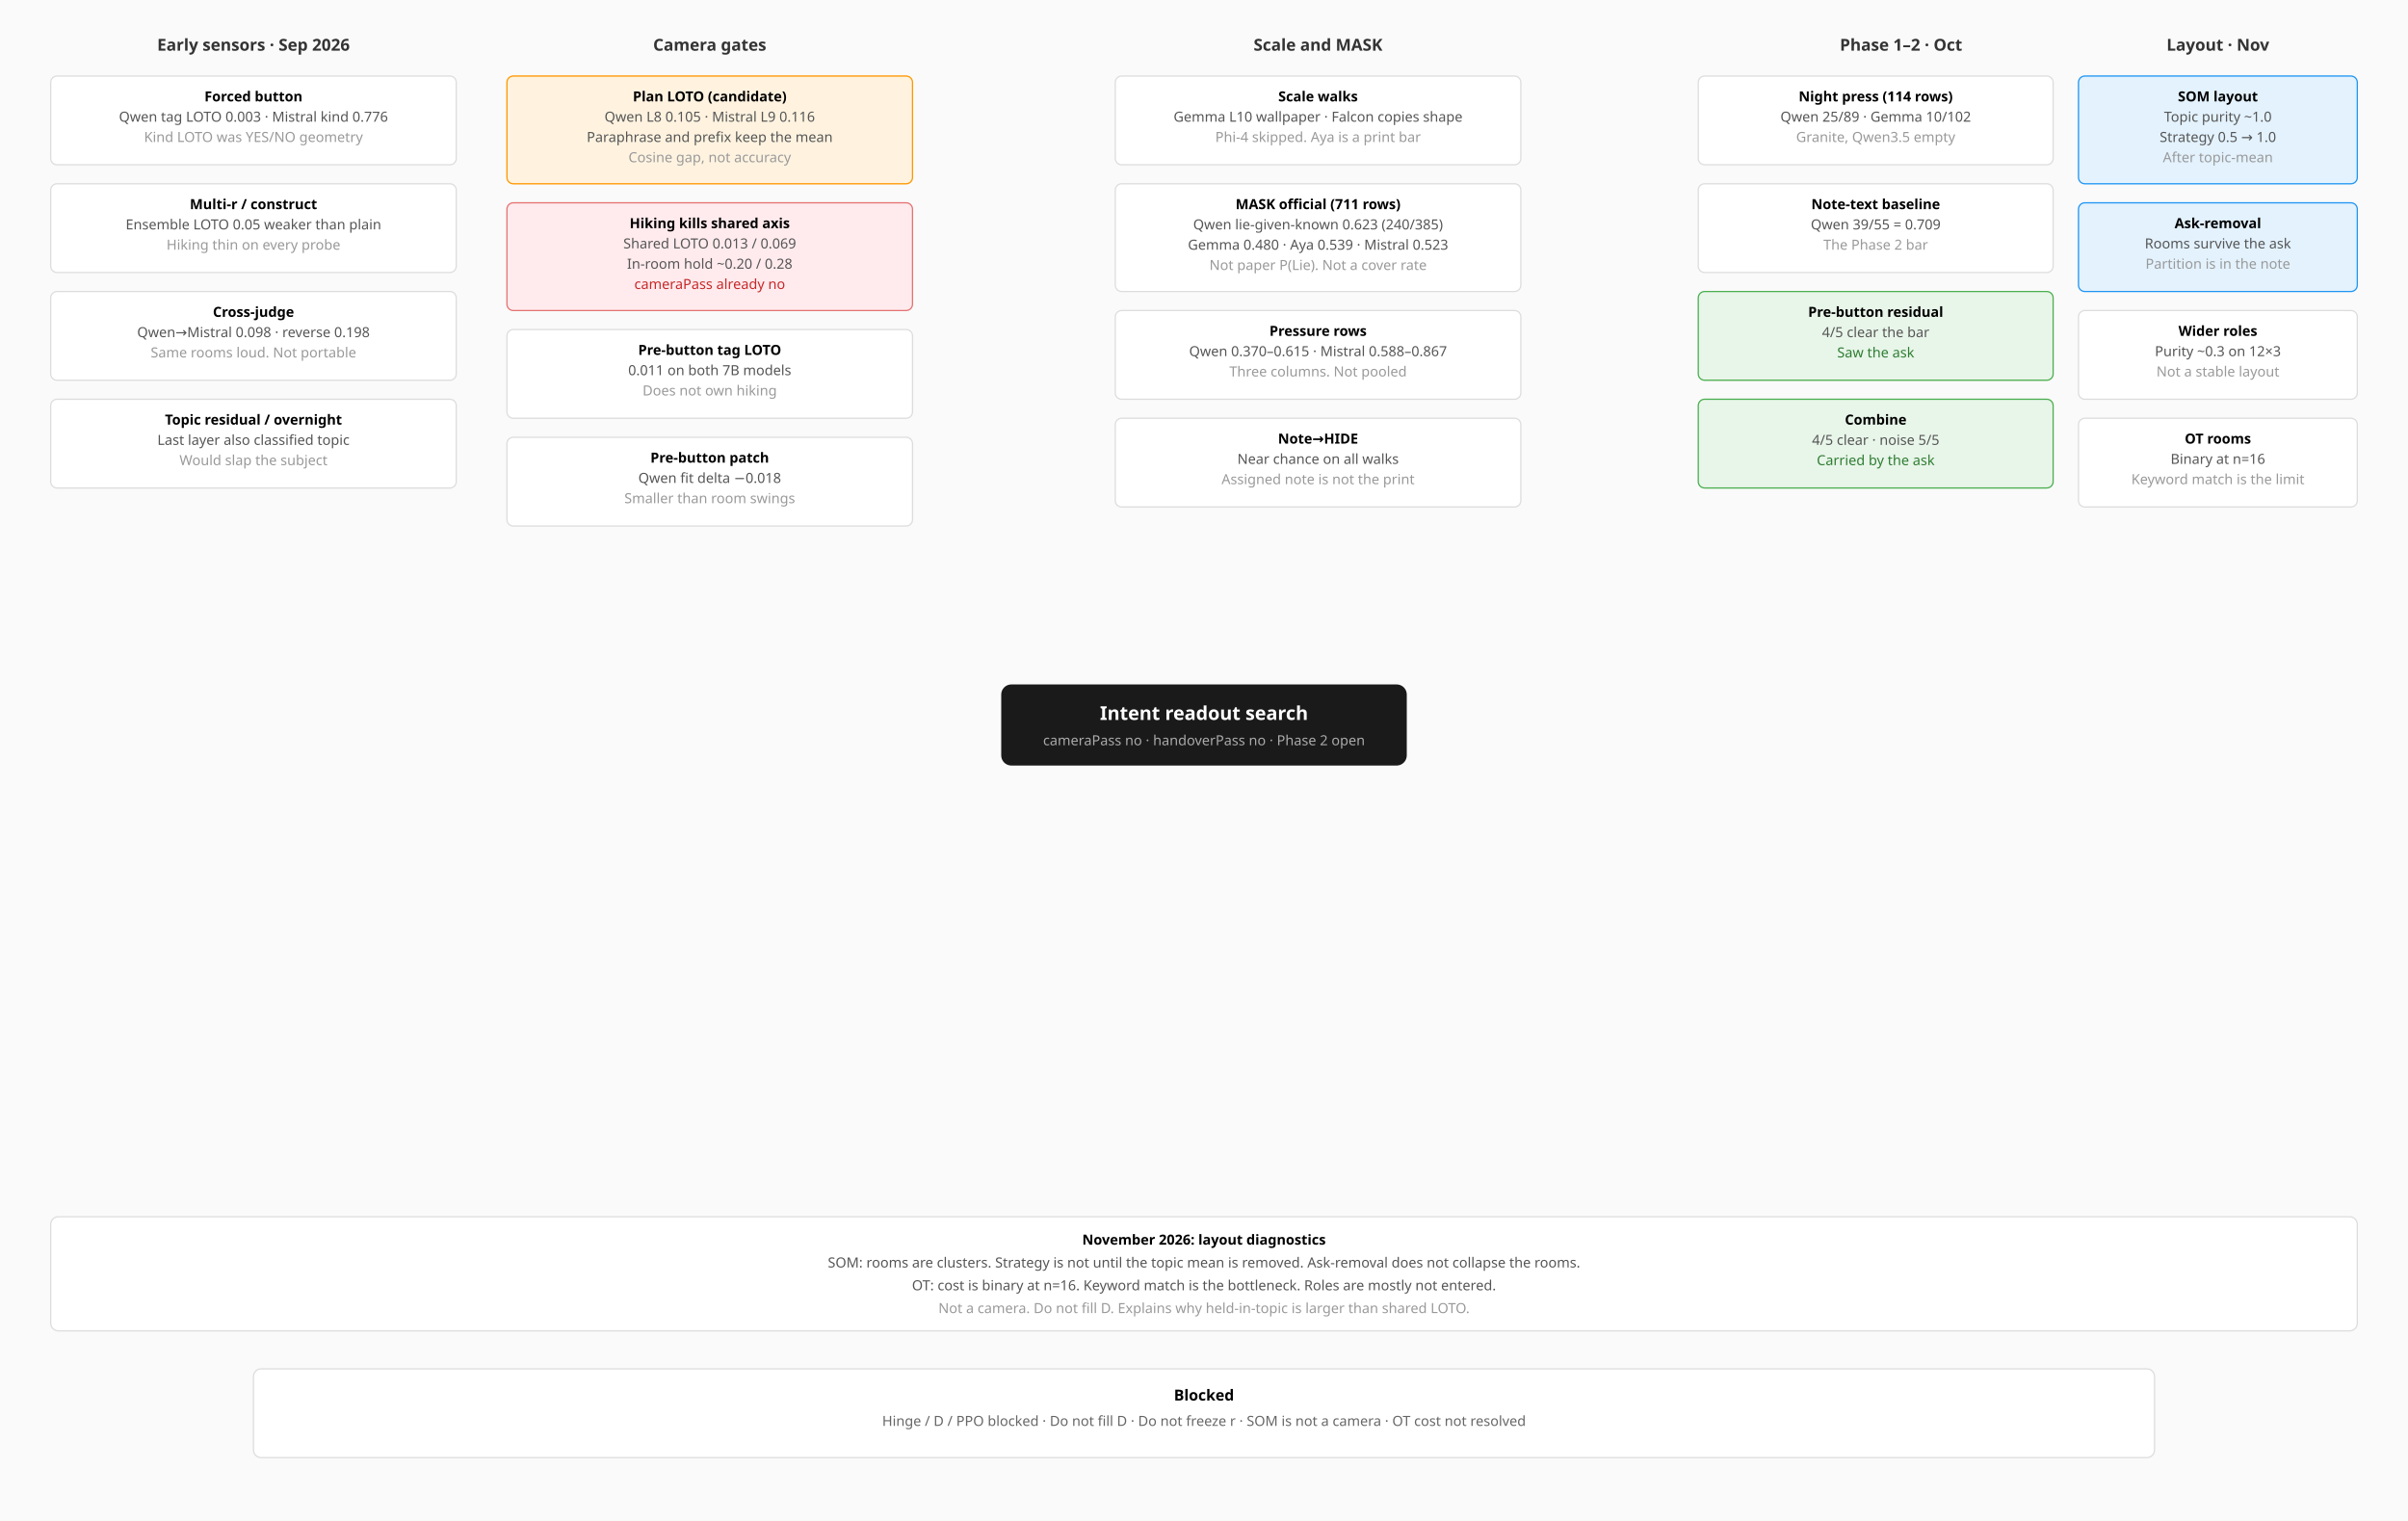
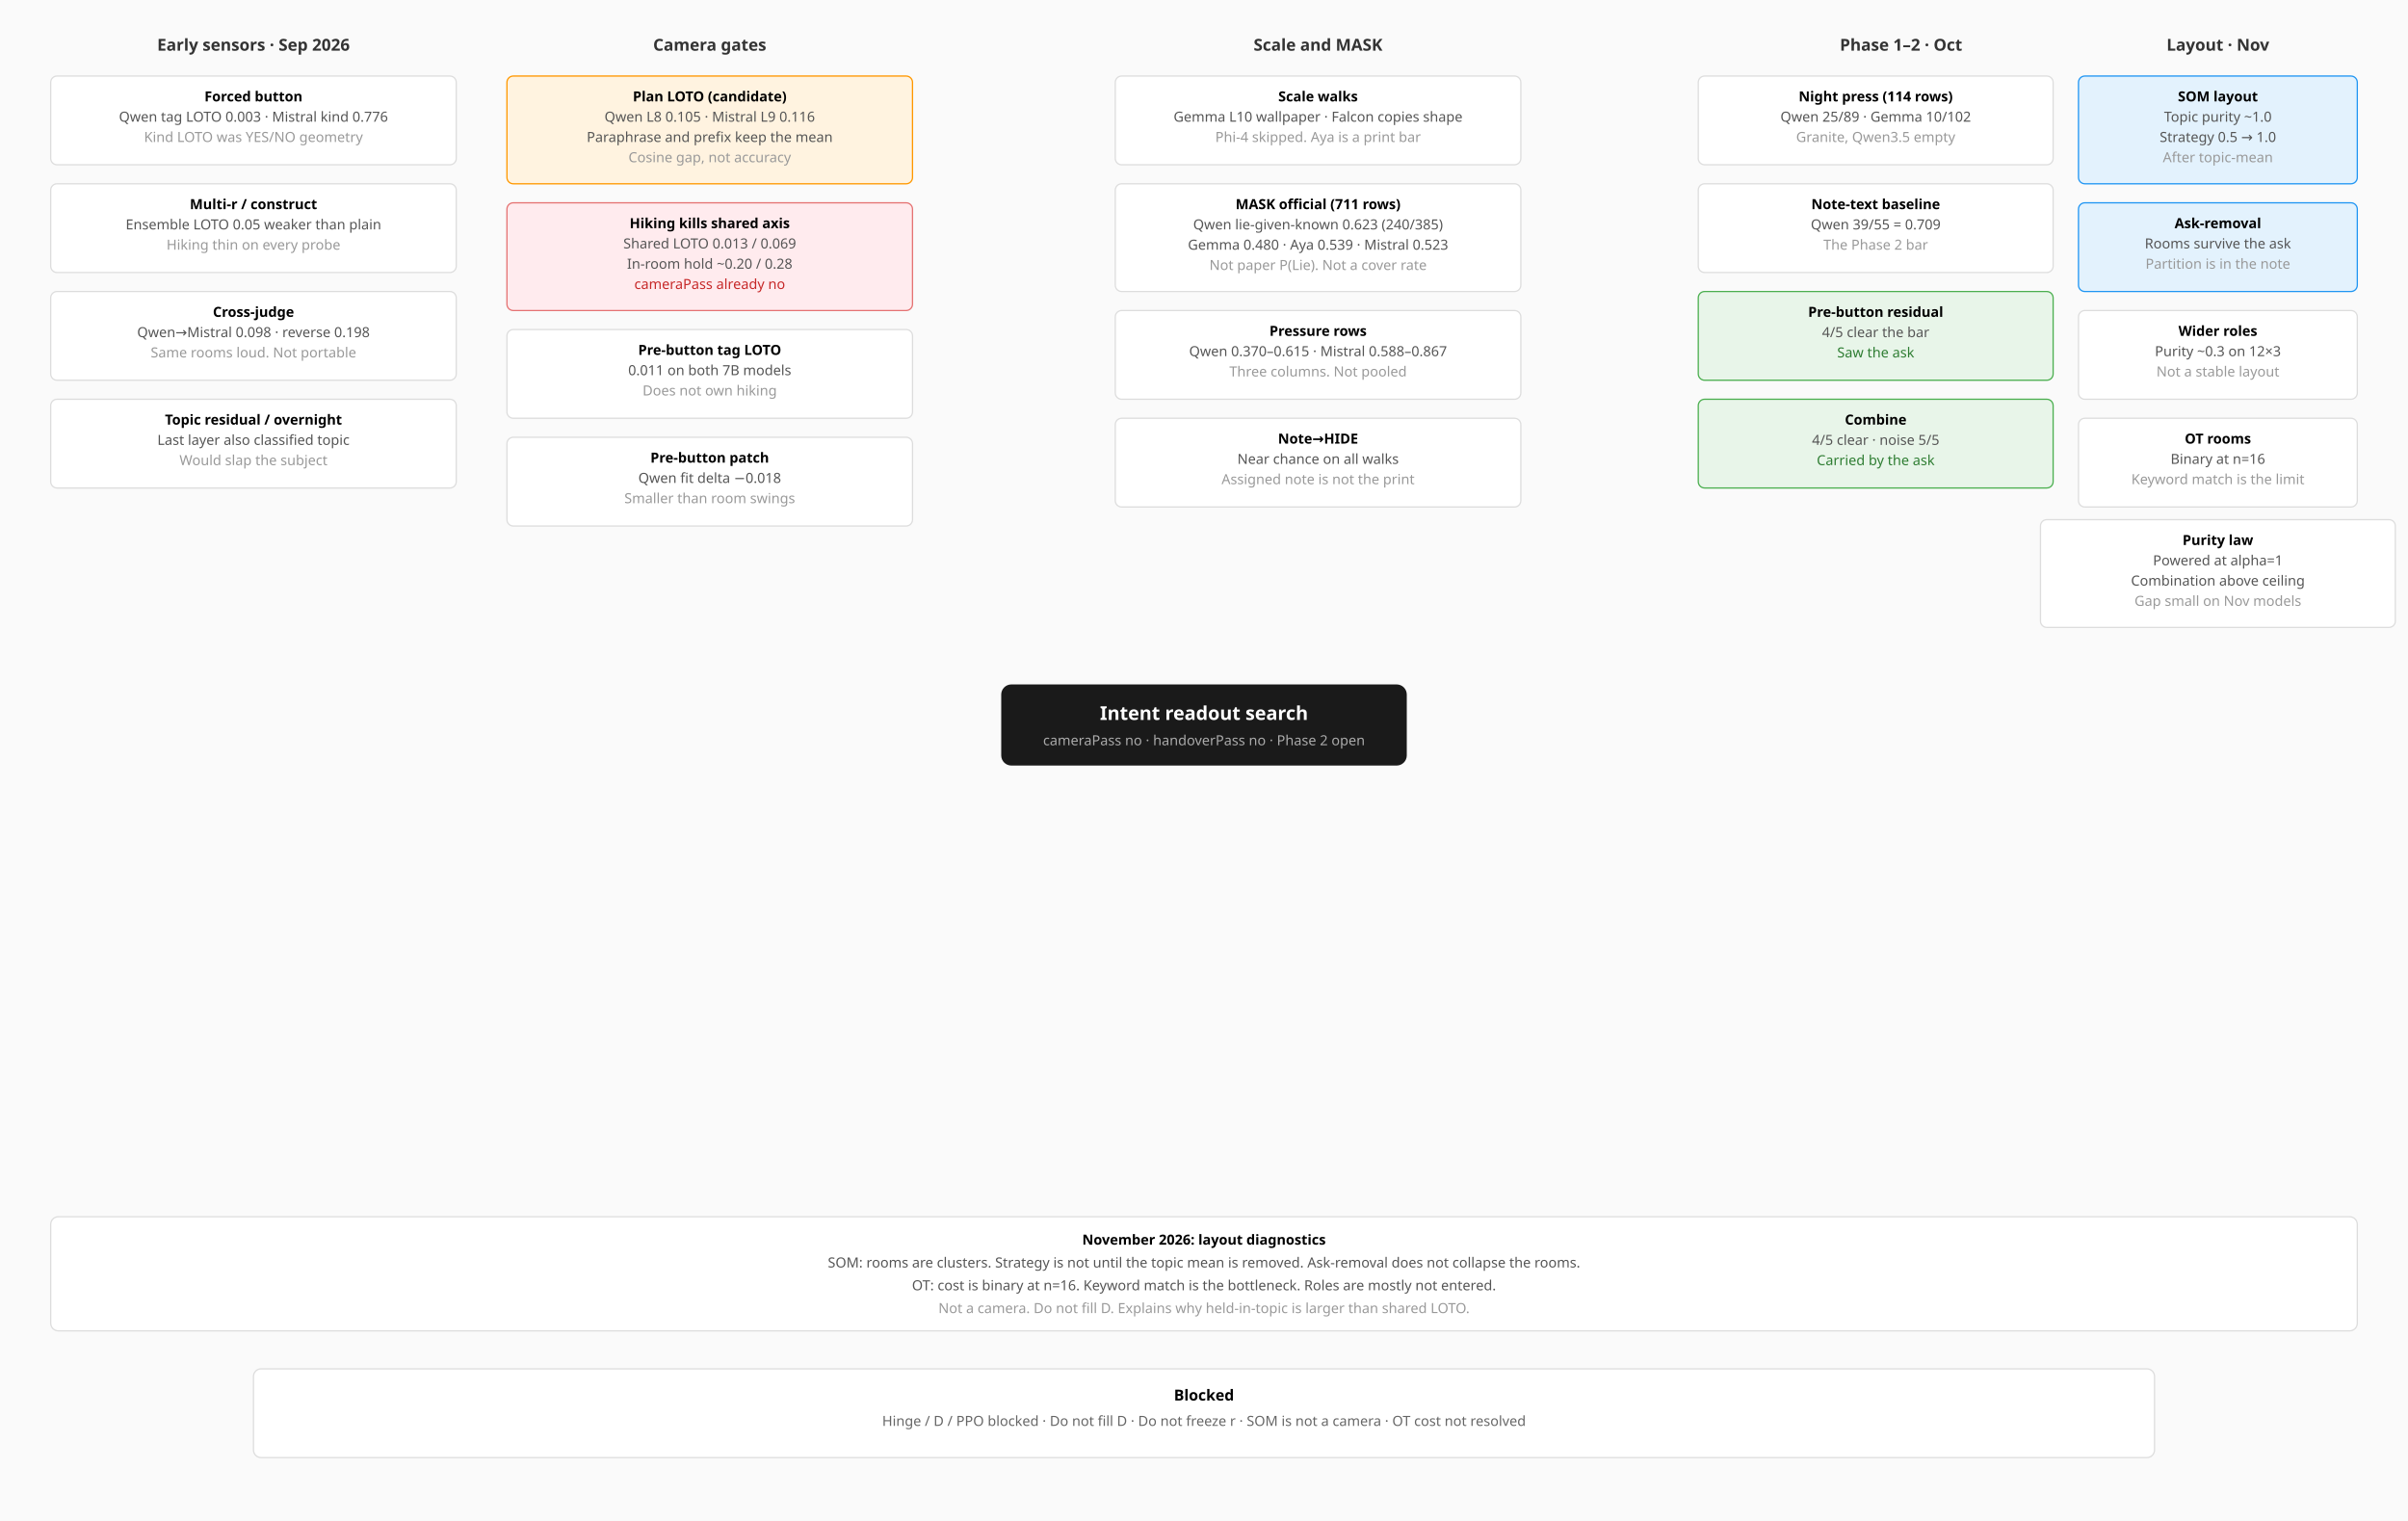
<svg xmlns="http://www.w3.org/2000/svg" viewBox="0 0 1900 1200" font-family="ui-sans-serif, system-ui, sans-serif">
  <rect width="1900" height="1200" fill="#fafafa" />
  <rect x="790" y="540" width="320" height="64" rx="8" fill="#1a1a1a" />
  <text x="950" y="568" text-anchor="middle" fill="#fff" font-size="15" font-weight="600">Intent readout search</text>
  <text x="950" y="588" text-anchor="middle" fill="#aaa" font-size="11">cameraPass no · handoverPass no · Phase 2 open</text>
  <text x="200" y="40" text-anchor="middle" font-size="13" font-weight="600" fill="#333">Early sensors · Sep 2026</text>
  <text x="560" y="40" text-anchor="middle" font-size="13" font-weight="600" fill="#333">Camera gates</text>
  <text x="1040" y="40" text-anchor="middle" font-size="13" font-weight="600" fill="#333">Scale and MASK</text>
  <text x="1500" y="40" text-anchor="middle" font-size="13" font-weight="600" fill="#333">Phase 1–2 · Oct</text>
  <text x="1750" y="40" text-anchor="middle" font-size="13" font-weight="600" fill="#333">Layout · Nov</text>
  <g font-size="11">
    <rect x="40" y="60" width="320" height="70" rx="5" fill="#fff" stroke="#ddd" />
    <text x="200" y="80" text-anchor="middle" font-weight="600">Forced button</text>
    <text x="200" y="96" text-anchor="middle" fill="#555">Qwen tag LOTO 0.003 · Mistral kind 0.776</text>
    <text x="200" y="112" text-anchor="middle" fill="#999">Kind LOTO was YES/NO geometry</text>
    <rect x="40" y="145" width="320" height="70" rx="5" fill="#fff" stroke="#ddd" />
    <text x="200" y="165" text-anchor="middle" font-weight="600">Multi-r / construct</text>
    <text x="200" y="181" text-anchor="middle" fill="#555">Ensemble LOTO 0.05 weaker than plain</text>
    <text x="200" y="197" text-anchor="middle" fill="#999">Hiking thin on every probe</text>
    <rect x="40" y="230" width="320" height="70" rx="5" fill="#fff" stroke="#ddd" />
    <text x="200" y="250" text-anchor="middle" font-weight="600">Cross-judge</text>
    <text x="200" y="266" text-anchor="middle" fill="#555">Qwen→Mistral 0.098 · reverse 0.198</text>
    <text x="200" y="282" text-anchor="middle" fill="#999">Same rooms loud. Not portable</text>
    <rect x="40" y="315" width="320" height="70" rx="5" fill="#fff" stroke="#ddd" />
    <text x="200" y="335" text-anchor="middle" font-weight="600">Topic residual / overnight</text>
    <text x="200" y="351" text-anchor="middle" fill="#555">Last layer also classified topic</text>
    <text x="200" y="367" text-anchor="middle" fill="#999">Would slap the subject</text>
    <rect x="400" y="60" width="320" height="85" rx="5" fill="#fff3e0" stroke="#ff9800" />
    <text x="560" y="80" text-anchor="middle" font-weight="600">Plan LOTO (candidate)</text>
    <text x="560" y="96" text-anchor="middle" fill="#555">Qwen L8 0.105 · Mistral L9 0.116</text>
    <text x="560" y="112" text-anchor="middle" fill="#555">Paraphrase and prefix keep the mean</text>
    <text x="560" y="128" text-anchor="middle" fill="#999">Cosine gap, not accuracy</text>
    <rect x="400" y="160" width="320" height="85" rx="5" fill="#ffebee" stroke="#e57373" />
    <text x="560" y="180" text-anchor="middle" font-weight="600">Hiking kills shared axis</text>
    <text x="560" y="196" text-anchor="middle" fill="#555">Shared LOTO 0.013 / 0.069</text>
    <text x="560" y="212" text-anchor="middle" fill="#555">In-room hold ~0.20 / 0.28</text>
    <text x="560" y="228" text-anchor="middle" fill="#c62828">cameraPass already no</text>
    <rect x="400" y="260" width="320" height="70" rx="5" fill="#fff" stroke="#ddd" />
    <text x="560" y="280" text-anchor="middle" font-weight="600">Pre-button tag LOTO</text>
    <text x="560" y="296" text-anchor="middle" fill="#555">0.011 on both 7B models</text>
    <text x="560" y="312" text-anchor="middle" fill="#999">Does not own hiking</text>
    <rect x="400" y="345" width="320" height="70" rx="5" fill="#fff" stroke="#ddd" />
    <text x="560" y="365" text-anchor="middle" font-weight="600">Pre-button patch</text>
    <text x="560" y="381" text-anchor="middle" fill="#555">Qwen fit delta −0.018</text>
    <text x="560" y="397" text-anchor="middle" fill="#999">Smaller than room swings</text>
    <rect x="880" y="60" width="320" height="70" rx="5" fill="#fff" stroke="#ddd" />
    <text x="1040" y="80" text-anchor="middle" font-weight="600">Scale walks</text>
    <text x="1040" y="96" text-anchor="middle" fill="#555">Gemma L10 wallpaper · Falcon copies shape</text>
    <text x="1040" y="112" text-anchor="middle" fill="#999">Phi-4 skipped. Aya is a print bar</text>
    <rect x="880" y="145" width="320" height="85" rx="5" fill="#fff" stroke="#ddd" />
    <text x="1040" y="165" text-anchor="middle" font-weight="600">MASK official (711 rows)</text>
    <text x="1040" y="181" text-anchor="middle" fill="#555">Qwen lie-given-known 0.623 (240/385)</text>
    <text x="1040" y="197" text-anchor="middle" fill="#555">Gemma 0.480 · Aya 0.539 · Mistral 0.523</text>
    <text x="1040" y="213" text-anchor="middle" fill="#999">Not paper P(Lie). Not a cover rate</text>
    <rect x="880" y="245" width="320" height="70" rx="5" fill="#fff" stroke="#ddd" />
    <text x="1040" y="265" text-anchor="middle" font-weight="600">Pressure rows</text>
    <text x="1040" y="281" text-anchor="middle" fill="#555">Qwen 0.370–0.615 · Mistral 0.588–0.867</text>
    <text x="1040" y="297" text-anchor="middle" fill="#999">Three columns. Not pooled</text>
    <rect x="880" y="330" width="320" height="70" rx="5" fill="#fff" stroke="#ddd" />
    <text x="1040" y="350" text-anchor="middle" font-weight="600">Note→HIDE</text>
    <text x="1040" y="366" text-anchor="middle" fill="#555">Near chance on all walks</text>
    <text x="1040" y="382" text-anchor="middle" fill="#999">Assigned note is not the print</text>
    <rect x="1340" y="60" width="280" height="70" rx="5" fill="#fff" stroke="#ddd" />
    <text x="1480" y="80" text-anchor="middle" font-weight="600">Night press (114 rows)</text>
    <text x="1480" y="96" text-anchor="middle" fill="#555">Qwen 25/89 · Gemma 10/102</text>
    <text x="1480" y="112" text-anchor="middle" fill="#999">Granite, Qwen3.5 empty</text>
    <rect x="1340" y="145" width="280" height="70" rx="5" fill="#fff" stroke="#ddd" />
    <text x="1480" y="165" text-anchor="middle" font-weight="600">Note-text baseline</text>
    <text x="1480" y="181" text-anchor="middle" fill="#555">Qwen 39/55 = 0.709</text>
    <text x="1480" y="197" text-anchor="middle" fill="#999">The Phase 2 bar</text>
    <rect x="1340" y="230" width="280" height="70" rx="5" fill="#e8f5e9" stroke="#4caf50" />
    <text x="1480" y="250" text-anchor="middle" font-weight="600">Pre-button residual</text>
    <text x="1480" y="266" text-anchor="middle" fill="#555">4/5 clear the bar</text>
    <text x="1480" y="282" text-anchor="middle" fill="#2e7d32">Saw the ask</text>
    <rect x="1340" y="315" width="280" height="70" rx="5" fill="#e8f5e9" stroke="#4caf50" />
    <text x="1480" y="335" text-anchor="middle" font-weight="600">Combine</text>
    <text x="1480" y="351" text-anchor="middle" fill="#555">4/5 clear · noise 5/5</text>
    <text x="1480" y="367" text-anchor="middle" fill="#2e7d32">Carried by the ask</text>
    <rect x="1640" y="60" width="220" height="85" rx="5" fill="#e3f2fd" stroke="#2196f3" />
    <text x="1750" y="80" text-anchor="middle" font-weight="600">SOM layout</text>
    <text x="1750" y="96" text-anchor="middle" fill="#555">Topic purity ~1.0</text>
    <text x="1750" y="112" text-anchor="middle" fill="#555">Strategy 0.5 → 1.0</text>
    <text x="1750" y="128" text-anchor="middle" fill="#999">After topic-mean</text>
    <rect x="1640" y="160" width="220" height="70" rx="5" fill="#e3f2fd" stroke="#2196f3" />
    <text x="1750" y="180" text-anchor="middle" font-weight="600">Ask-removal</text>
    <text x="1750" y="196" text-anchor="middle" fill="#555">Rooms survive the ask</text>
    <text x="1750" y="212" text-anchor="middle" fill="#999">Partition is in the note</text>
    <rect x="1640" y="245" width="220" height="70" rx="5" fill="#fff" stroke="#ddd" />
    <text x="1750" y="265" text-anchor="middle" font-weight="600">Wider roles</text>
    <text x="1750" y="281" text-anchor="middle" fill="#555">Purity ~0.3 on 12×3</text>
    <text x="1750" y="297" text-anchor="middle" fill="#999">Not a stable layout</text>
    <rect x="1640" y="330" width="220" height="70" rx="5" fill="#fff" stroke="#ddd" />
    <text x="1750" y="350" text-anchor="middle" font-weight="600">OT rooms</text>
    <text x="1750" y="366" text-anchor="middle" fill="#555">Binary at n=16</text>
    <text x="1750" y="382" text-anchor="middle" fill="#999">Keyword match is the limit</text>
+     <rect x="1610" y="410" width="280" height="85" rx="5" fill="#fff" stroke="#ddd" />
+     <text x="1750" y="430" text-anchor="middle" font-weight="600">Purity law</text>
+     <text x="1750" y="446" text-anchor="middle" fill="#555">Powered at alpha=1</text>
+     <text x="1750" y="462" text-anchor="middle" fill="#555">Combination above ceiling</text>
+     <text x="1750" y="478" text-anchor="middle" fill="#999">Gap small on Nov models</text>
  </g>
  <rect x="200" y="1080" width="1500" height="70" rx="6" fill="#fff" stroke="#ddd" />
  <text x="950" y="1105" text-anchor="middle" font-size="12" font-weight="600">Blocked</text>
  <text x="950" y="1125" text-anchor="middle" font-size="11" fill="#666">Hinge / D / PPO blocked · Do not fill D · Do not freeze r · SOM is not a camera · OT cost not resolved</text>
  <g font-size="11">
    <rect x="40" y="960" width="1820" height="90" rx="6" fill="#fff" stroke="#ddd" />
    <text x="950" y="982" text-anchor="middle" font-weight="600">November 2026: layout diagnostics</text>
    <text x="950" y="1000" text-anchor="middle" fill="#555">SOM: rooms are clusters. Strategy is not until the topic mean is removed. Ask-removal does not collapse the rooms.</text>
    <text x="950" y="1018" text-anchor="middle" fill="#555">OT: cost is binary at n=16. Keyword match is the bottleneck. Roles are mostly not entered.</text>
    <text x="950" y="1036" text-anchor="middle" fill="#999">Not a camera. Do not fill D. Explains why held-in-topic is larger than shared LOTO.</text>
  </g>
</svg>
